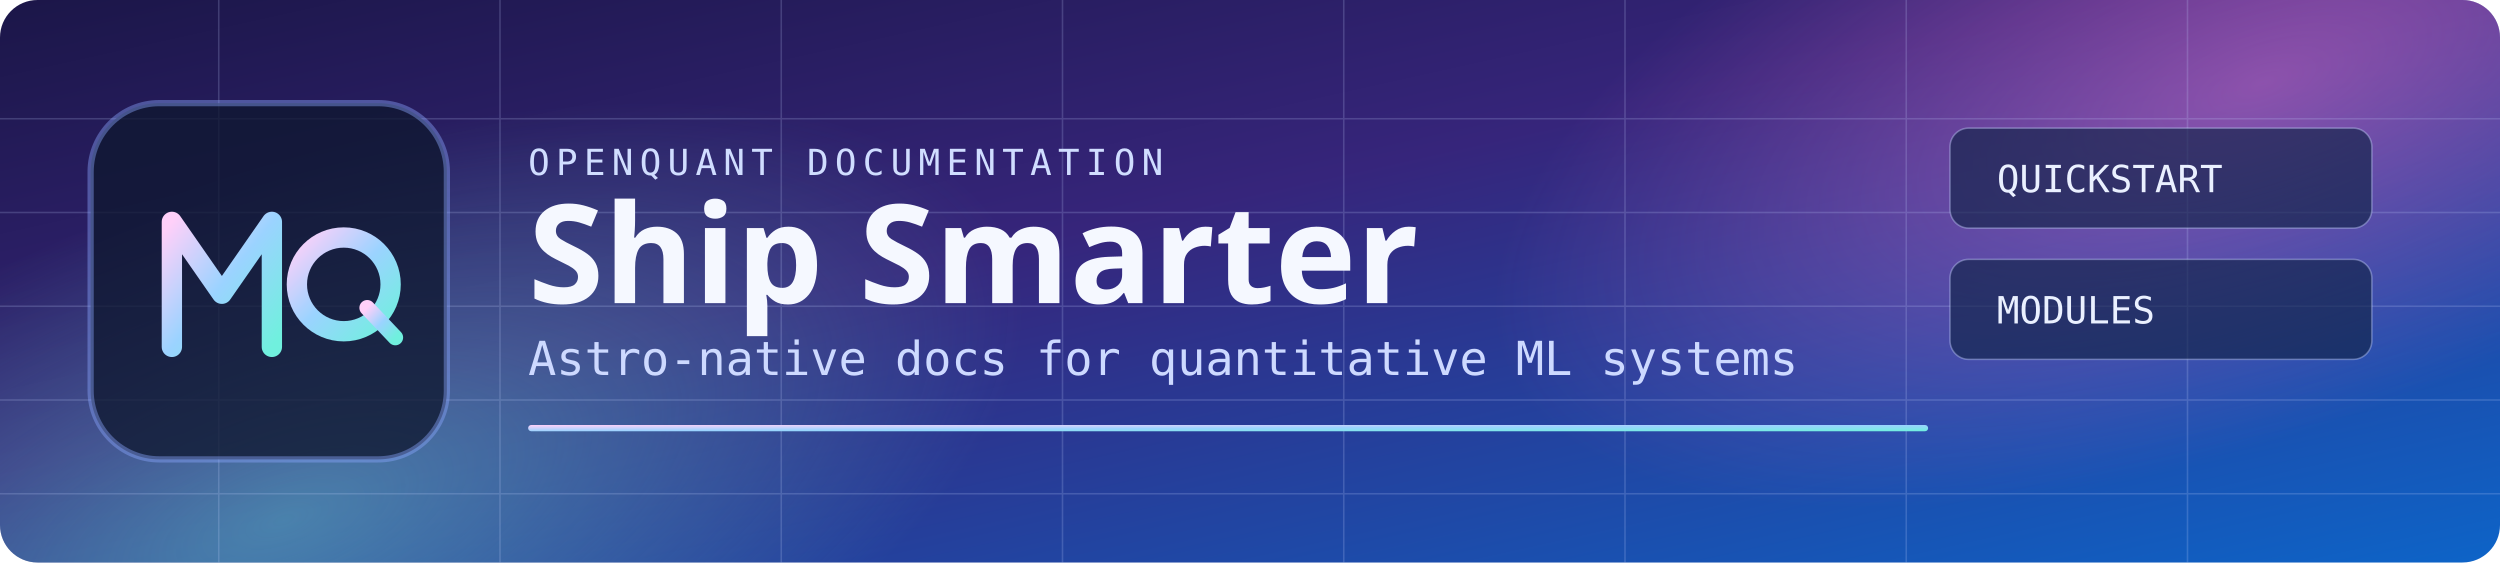
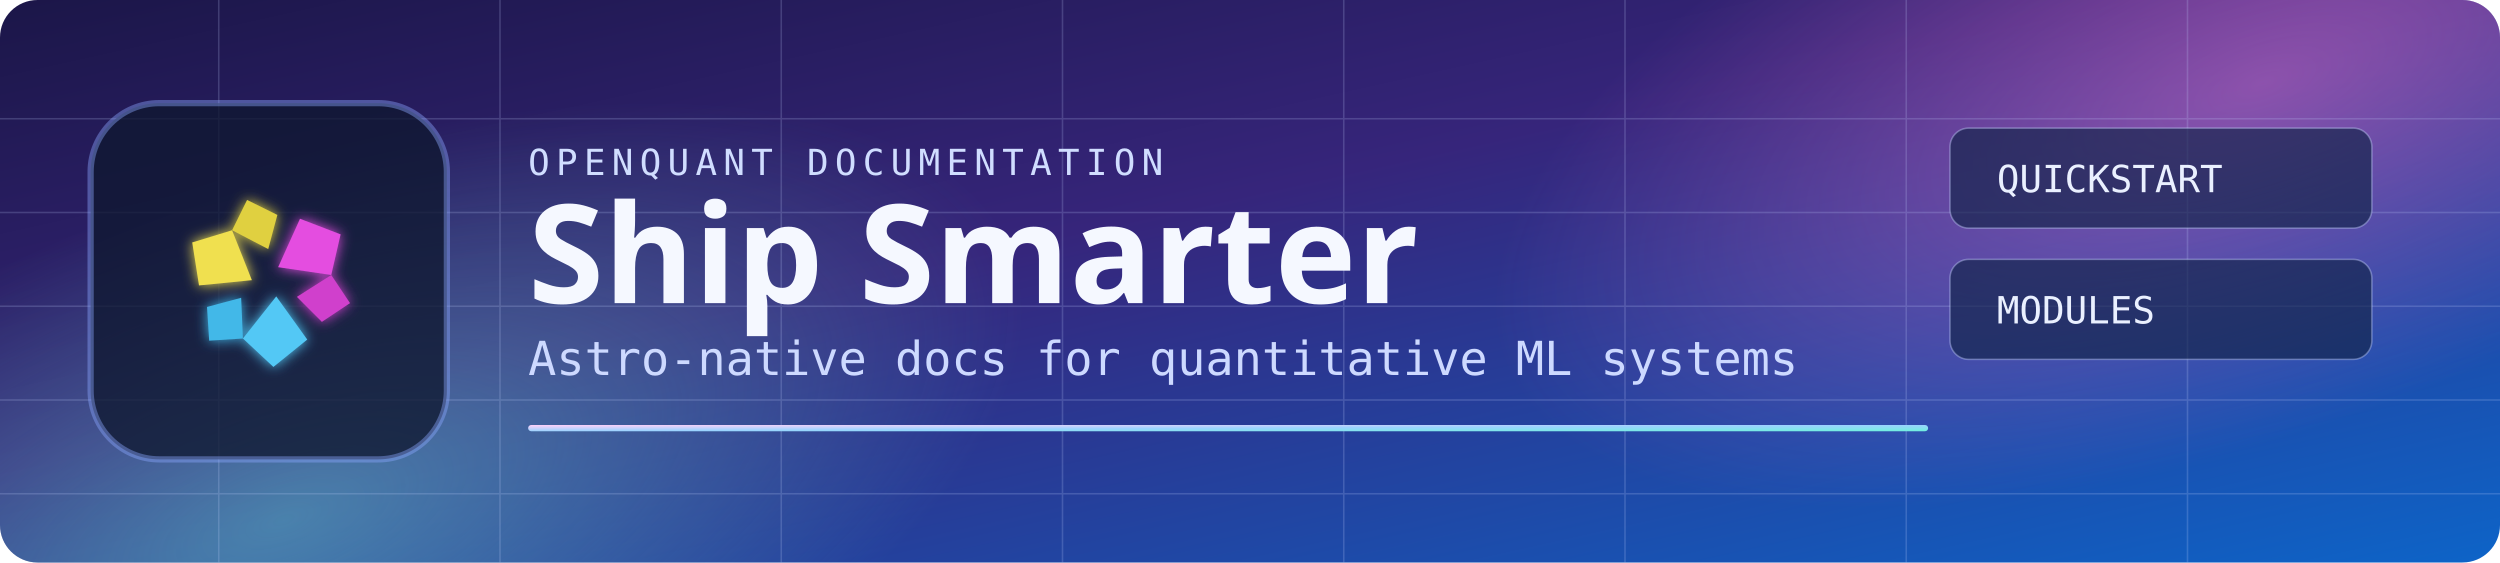
<svg xmlns="http://www.w3.org/2000/svg" viewBox="0 0 1600 360" role="img" aria-label="OpenQuant Docs Banner">
  <defs>
    <linearGradient id="oq-bg" x1="0" y1="0" x2="1" y2="1">
      <stop offset="0%" stop-color="#1b1648" />
      <stop offset="42%" stop-color="#36257b" />
      <stop offset="100%" stop-color="#0d64c8" />
    </linearGradient>
    <radialGradient id="oq-glow-a" cx="0" cy="0" r="1" gradientUnits="userSpaceOnUse" gradientTransform="translate(1450 52) rotate(160) scale(520 220)">
      <stop stop-color="#ff7bd8" stop-opacity="0.45" />
      <stop offset="1" stop-color="#ff7bd8" stop-opacity="0" />
    </radialGradient>
    <radialGradient id="oq-glow-b" cx="0" cy="0" r="1" gradientUnits="userSpaceOnUse" gradientTransform="translate(180 334) rotate(-20) scale(500 220)">
      <stop stop-color="#6ff2de" stop-opacity="0.42" />
      <stop offset="1" stop-color="#6ff2de" stop-opacity="0" />
    </radialGradient>
    <linearGradient id="oq-line" x1="0" y1="0" x2="1" y2="1">
      <stop offset="0%" stop-color="#ffd0f9" />
      <stop offset="50%" stop-color="#9bd3ff" />
      <stop offset="100%" stop-color="#70f0de" />
    </linearGradient>
  </defs>
  <rect width="1600" height="360" rx="24" fill="url(#oq-bg)" />
  <rect width="1600" height="360" rx="24" fill="url(#oq-glow-a)" />
  <rect width="1600" height="360" rx="24" fill="url(#oq-glow-b)" />
  <g opacity="0.2" stroke="#c3d2ff" stroke-width="1">
    <path d="M0 76H1600M0 136H1600M0 196H1600M0 256H1600M0 316H1600" />
    <path d="M140 0V360M320 0V360M500 0V360M680 0V360M860 0V360M1040 0V360M1220 0V360M1400 0V360" />
  </g>
  <g transform="translate(58 66)">
    <rect x="0" y="0" width="228" height="228" rx="44" fill="#0f1730" fill-opacity="0.78" stroke="#8ba7ff" stroke-opacity="0.42" stroke-width="4" />
-     <path d="M52 156V76L84 122L116 76V156" fill="none" stroke="url(#oq-line)" stroke-width="13" stroke-linecap="round" stroke-linejoin="round" />
-     <circle cx="162" cy="116" r="30" fill="none" stroke="url(#oq-line)" stroke-width="13" />
-     <path d="M177 131L195 150" stroke="url(#oq-line)" stroke-width="10" stroke-linecap="round" />
+     <g transform="translate(114 114)">
+       <filter id="pw-glow">
+         <feGaussianBlur stdDeviation="4" result="blur" />
+         <feMerge>
+           <feMergeNode in="blur" />
+           <feMergeNode in="SourceGraphic" />
+         </feMerge>
+       </filter>
+       <g filter="url(#pw-glow)">
+         <path d="M6,-9 L20,-40 L46,-30 L40,-4 Z" fill="#e44de0" />
+         <path d="M40,-4 L52,14 L34,26 L18,10 Z" fill="#d040cc" />
+         <path d="M6,-9 L20,-40 L46,-30 L40,-4 Z" fill="#52c8f5" transform="rotate(120)" />
+         <path d="M40,-4 L52,14 L34,26 L18,10 Z" fill="#42b8e8" transform="rotate(120)" />
+         <path d="M6,-9 L20,-40 L46,-30 L40,-4 Z" fill="#f0e050" transform="rotate(240)" />
+         <path d="M40,-4 L52,14 L34,26 L18,10 Z" fill="#e0d040" transform="rotate(240)" />
+       </g>
+     </g>
  </g>
  <g transform="translate(338 78)">
    <text x="0" y="34" font-family="'IBM Plex Mono', monospace" font-size="23" fill="#d0ddff" letter-spacing="4">OPENQUANT DOCUMENTATION</text>
    <text x="0" y="116" font-family="'Space Grotesk', sans-serif" font-size="88" fill="#f5f8ff" font-weight="700">Ship Smarter</text>
    <text x="0" y="162" font-family="'IBM Plex Mono', monospace" font-size="30" fill="#cdd9ff">Astro-native docs for quantitative ML systems</text>
    <rect x="0" y="194" width="896" height="4" rx="2" fill="url(#oq-line)" />
  </g>
  <g transform="translate(1248 82)">
    <rect x="0" y="0" width="270" height="64" rx="12" fill="#102247" fill-opacity="0.65" stroke="#c8d5ff" stroke-opacity="0.4" />
    <text x="30" y="41" font-family="'IBM Plex Mono', monospace" font-size="24" fill="#eaf0ff">QUICKSTART</text>
    <rect x="0" y="84" width="270" height="64" rx="12" fill="#102247" fill-opacity="0.65" stroke="#c8d5ff" stroke-opacity="0.4" />
    <text x="30" y="125" font-family="'IBM Plex Mono', monospace" font-size="24" fill="#eaf0ff">MODULES</text>
  </g>
</svg>
